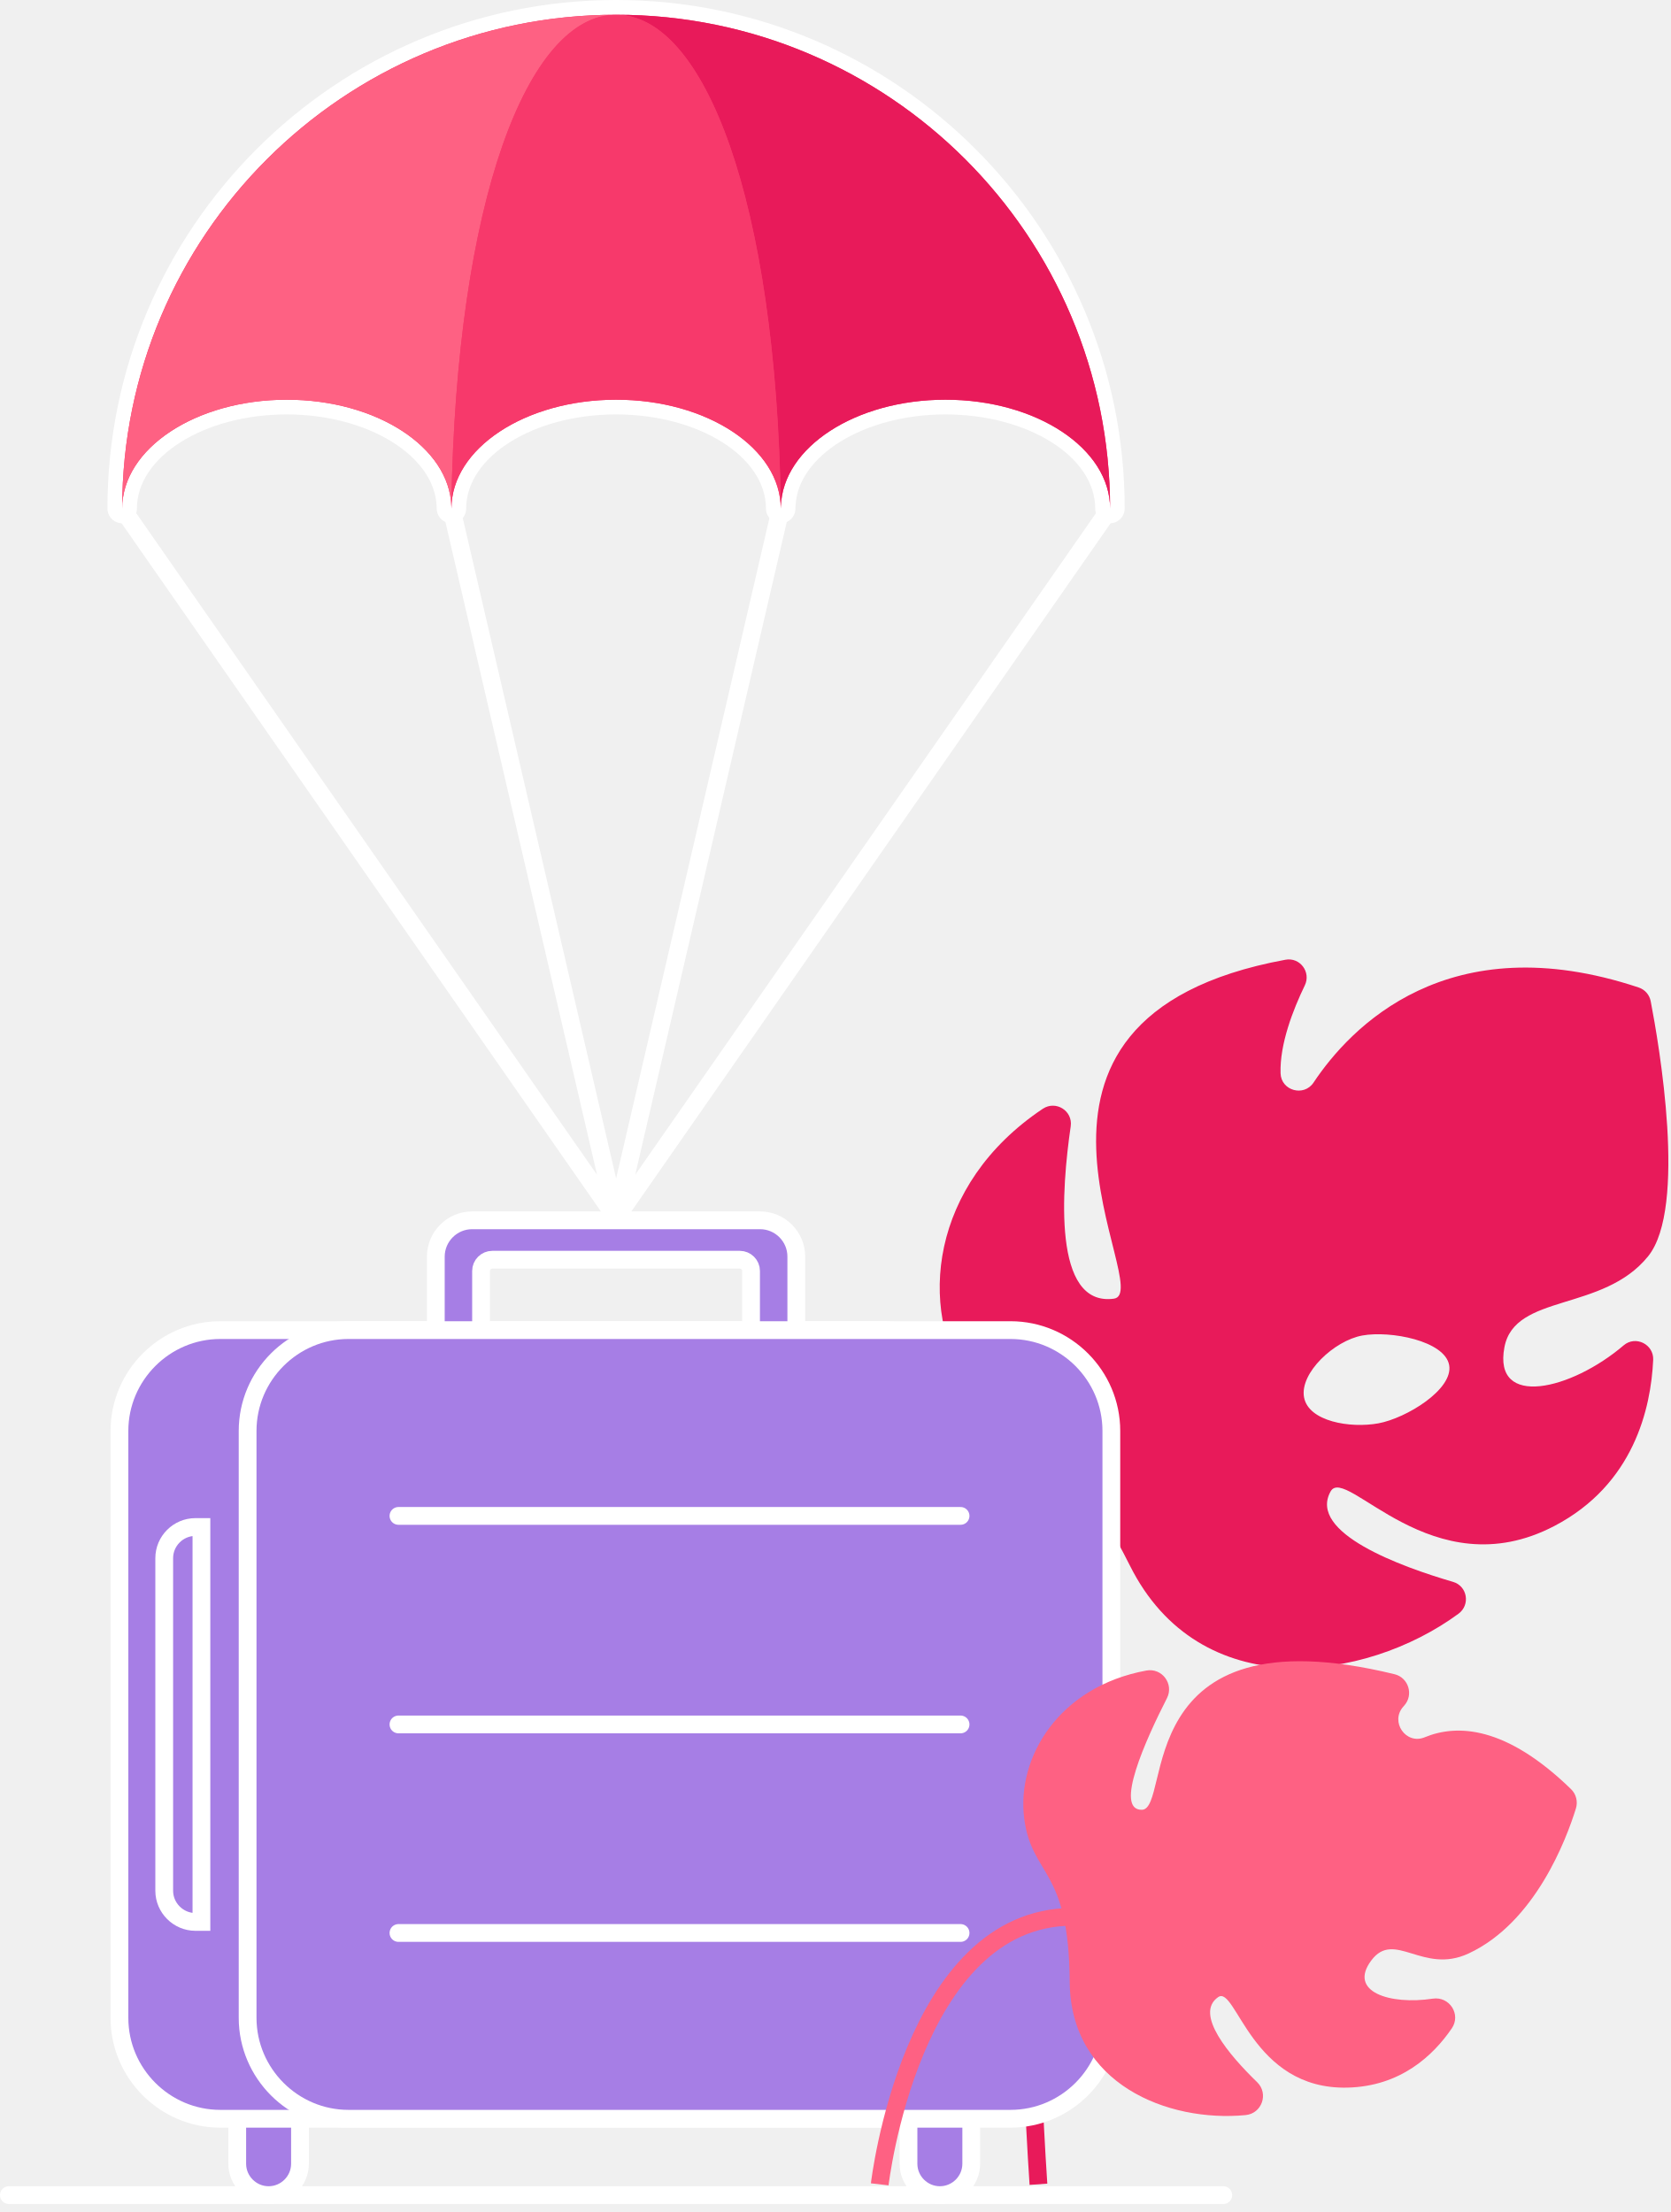
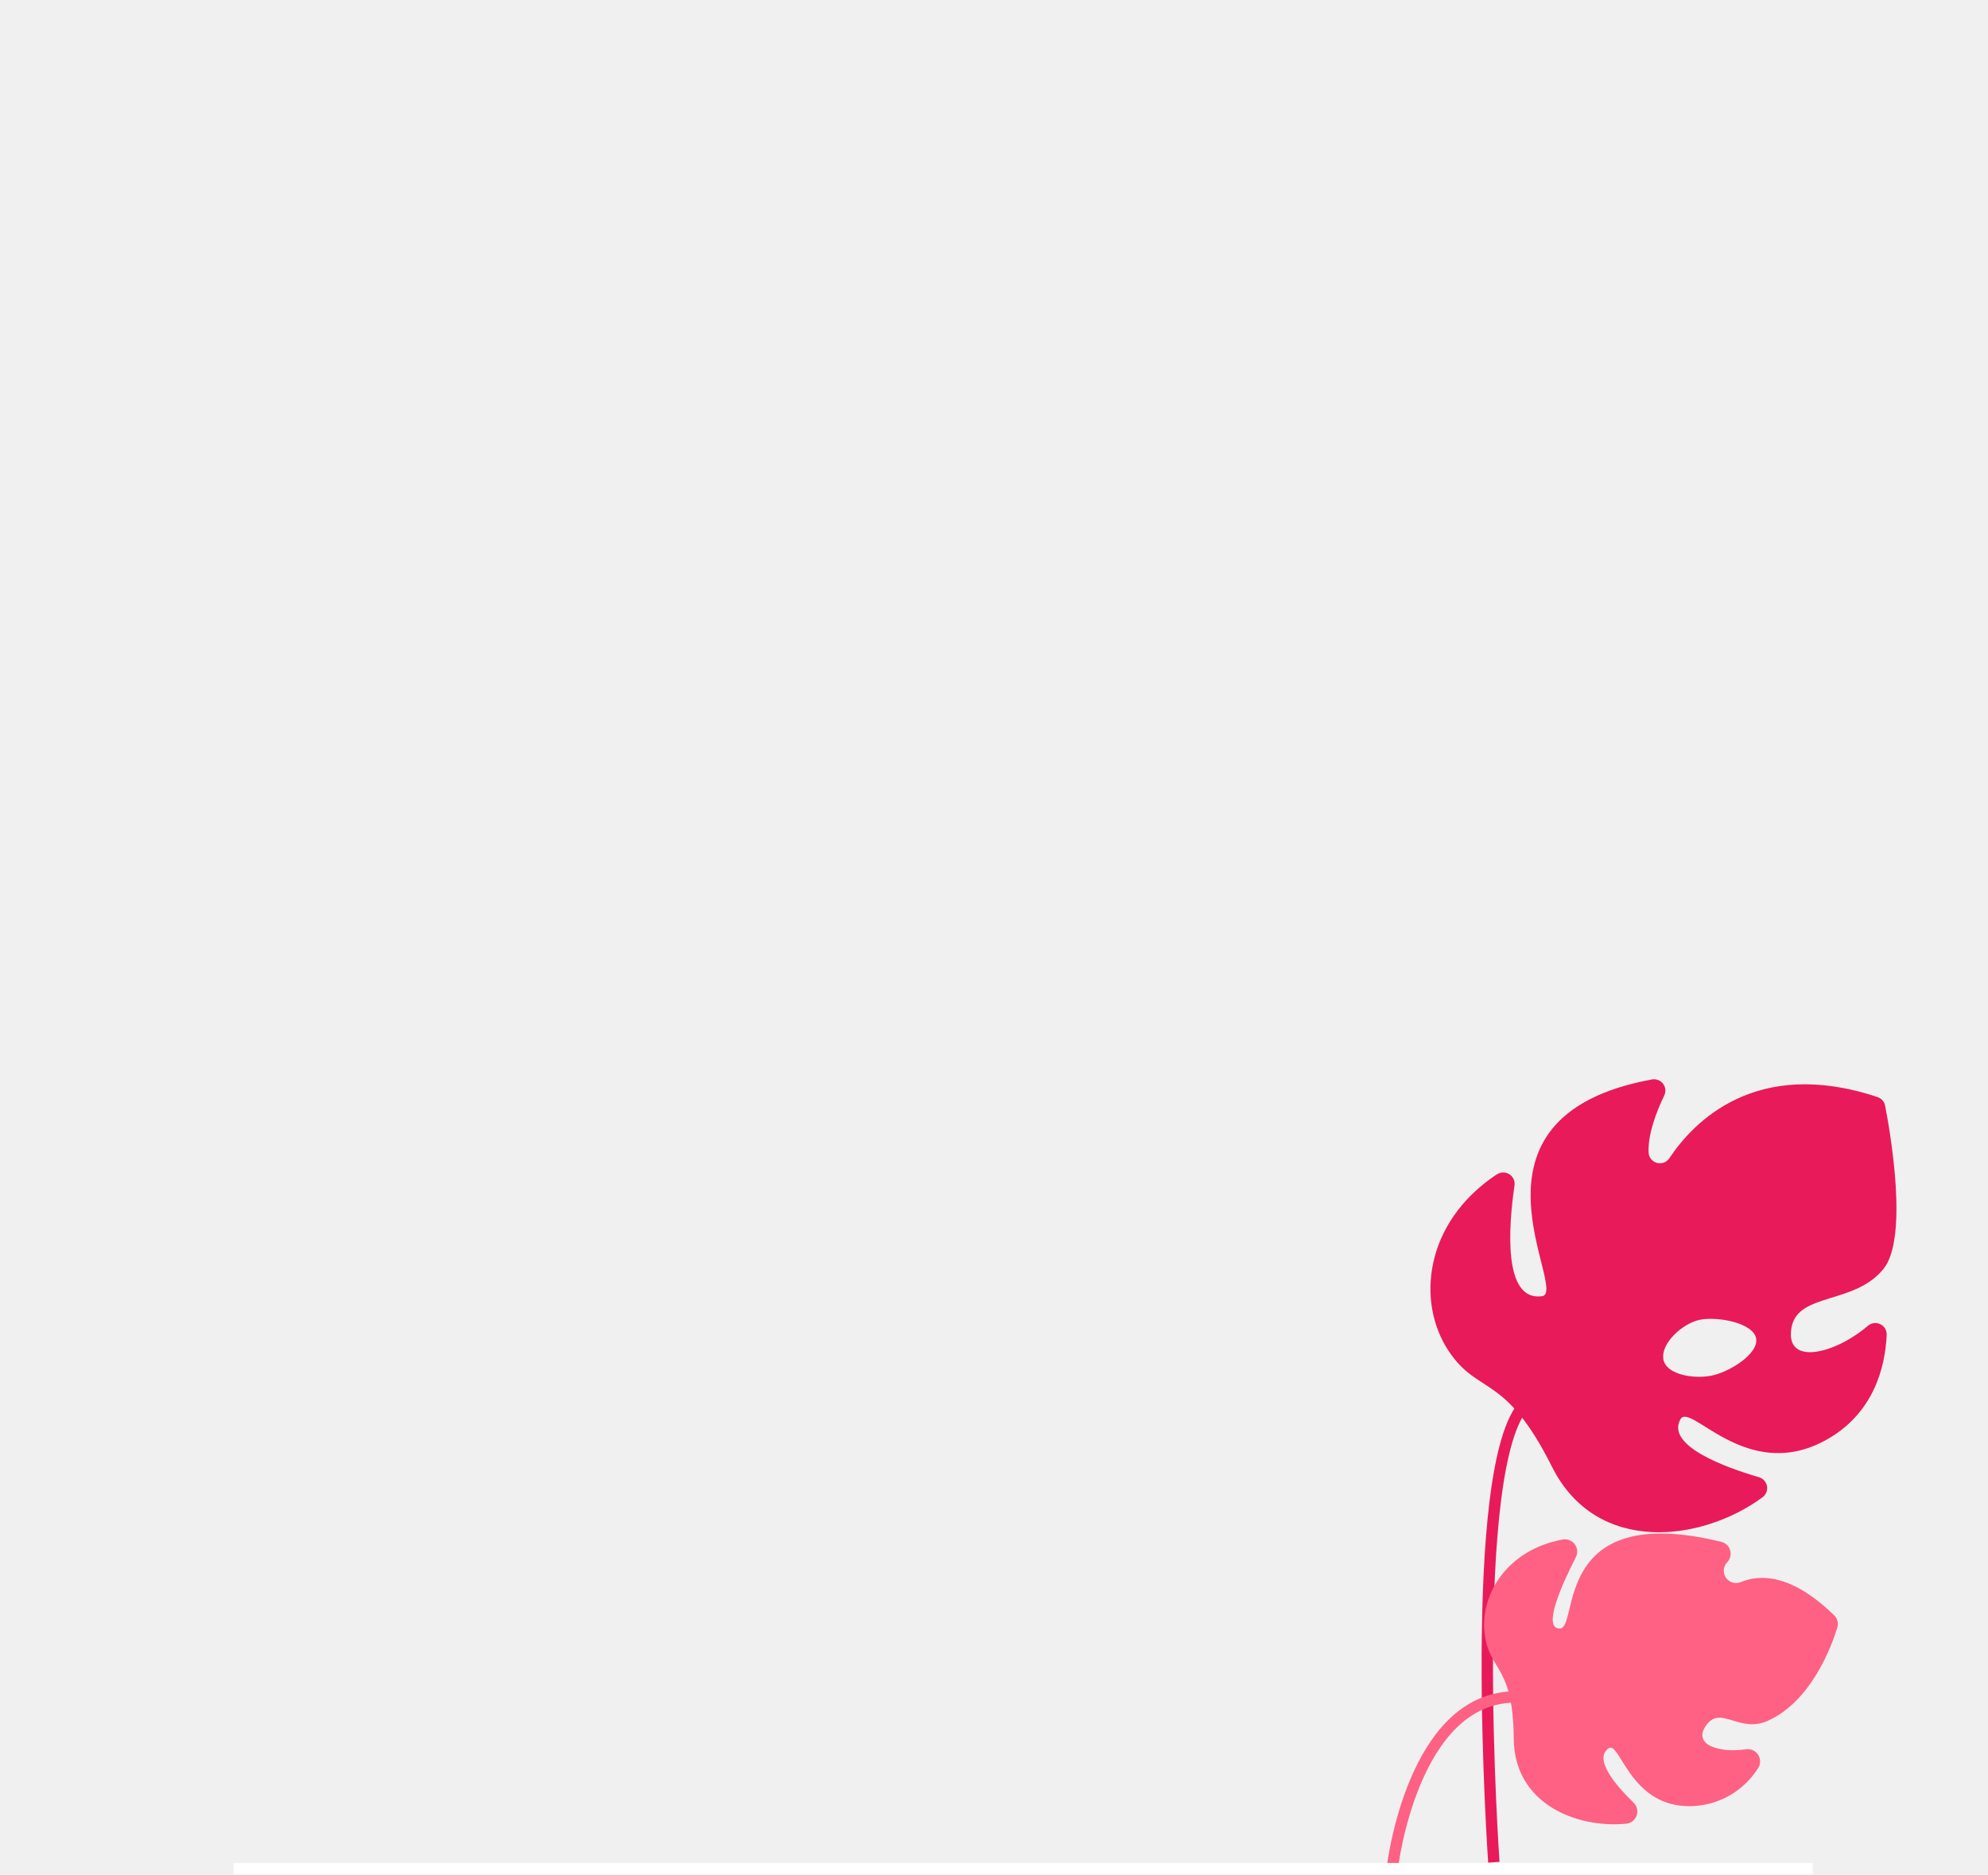
- <svg xmlns="http://www.w3.org/2000/svg" width="188" height="249" fill="none">
-   <path d="M117.345 124.816c1.467-.982 3.4.223 3.147 1.971-1.025 7.035-2.074 20.329 4.851 19.404 4.937-.658-16.654-31.533 19.318-38.156 1.632-.3 2.896 1.391 2.176 2.885-1.324 2.737-2.834 6.615-2.729 9.899.063 1.961 2.624 2.675 3.711 1.044 4.096-6.154 15.098-17.857 36.59-10.703.696.232 1.213.82 1.351 1.54.927 4.802 4.126 23.244-.289 28.716-5.088 6.312-15.025 4.144-16.174 10.249-1.3 6.906 7.513 4.825 13.421-.223 1.338-1.144 3.406-.116 3.322 1.642-.253 5.45-2.181 14.017-11.115 18.69-13.78 7.21-23.479-6.957-25.189-3.883-2.591 4.662 7.939 8.47 13.782 10.177 1.616.471 1.969 2.588.613 3.586-10.522 7.742-29.126 10.285-36.973-5.409-8.295-16.59-12.936-12.486-18.194-20.376-5.714-8.569-4.333-22.538 8.381-31.053zm29.403 32.469c.499 2.732 5.199 3.514 8.357 2.939 3.158-.577 8.473-3.832 7.974-6.563-.499-2.732-6.62-3.902-9.778-3.325-3.155.577-7.051 4.22-6.553 6.949z" fill="#E81A5A" />
-   <path d="M116.86 245.878s-4.908-70.272 5.541-80.722" stroke="#E81A5A" stroke-width="2" stroke-miterlimit="10" />
-   <path d="M1 247.1h136.663" stroke="#fff" stroke-width="2" stroke-miterlimit="10" stroke-linecap="round" />
-   <path d="M105.767 247.1c1.948 0 3.531-1.592 3.531-3.531v-5.065c0-1.948-1.592-3.531-3.531-3.531-1.948 0-3.531 1.591-3.531 3.531v5.065c0 1.939 1.591 3.531 3.531 3.531zM30.228 247.1c1.948 0 3.531-1.592 3.531-3.531v-5.065c0-1.948-1.591-3.531-3.531-3.531-1.948 0-3.531 1.591-3.531 3.531v5.065c0 1.939 1.591 3.531 3.531 3.531z" fill="#A67EE5" stroke="#fff" stroke-width="2" stroke-miterlimit="10" />
-   <path d="M24.79 238.504h74.503c6.242 0 11.348-5.106 11.348-11.348v-66.081c0-6.242-5.106-11.348-11.348-11.348h-74.503c-6.242 0-11.348 5.106-11.348 11.348v66.081c0 6.242 5.106 11.348 11.348 11.348z" fill="#A67EE5" stroke="#fff" stroke-width="2" stroke-miterlimit="10" />
-   <path d="M86.975 158.646v44.961M51.688 158.646v44.961" stroke="#fff" stroke-width="2" stroke-miterlimit="10" stroke-linecap="round" />
-   <path d="M53.13 137.368h32.402c2.246 0 4.078 1.832 4.078 4.078v16.007c0 .663-.53 1.193-1.194 1.193h-2.702c-.663 0-1.194-.53-1.194-1.193v-14.382c0-.696-.572-1.268-1.268-1.268H55.402c-.696 0-1.268.572-1.268 1.268v14.382c0 .663-.53 1.193-1.194 1.193h-2.702c-.663 0-1.194-.53-1.194-1.193v-16.007c.008-2.246 1.84-4.078 4.087-4.078z" fill="#A67EE5" stroke="#fff" stroke-width="2" stroke-miterlimit="10" />
-   <path d="M39.213 238.504h74.503c6.242 0 11.348-5.106 11.348-11.348v-66.081c0-6.242-5.106-11.348-11.348-11.348H39.213c-6.242 0-11.348 5.106-11.348 11.348v66.081c.008 6.242 5.114 11.348 11.348 11.348z" fill="#A67EE5" stroke="#fff" stroke-width="2" stroke-miterlimit="10" />
-   <path d="M108.096 170.641H44.841M108.096 194.116H44.841M108.096 217.591H44.841" stroke="#fff" stroke-width="2" stroke-miterlimit="10" stroke-linecap="round" />
-   <path d="M21.996 171.892h.671v44.455h-.671c-1.931 0-3.515-1.583-3.515-3.514v-37.418c-.008-1.939 1.575-3.523 3.515-3.523z" fill="#A67EE5" stroke="#fff" stroke-width="2" stroke-miterlimit="10" />
-   <path d="M69.336 137.078L13.749 57.245M69.336 137.078L50.801 57.245M87.862 57.245l-18.526 79.833M124.915 57.245l-55.579 79.833" stroke="#fff" stroke-width="2" stroke-miterlimit="10" stroke-linecap="round" stroke-linejoin="round" />
-   <path d="M124.915 58.074c-.456 0-.829-.373-.829-.829 0-6.3-7.941-11.422-17.698-11.422-9.557 0-17.498 5.023-17.689 11.19l-.008.232c0 .456-.373.829-.829.829-.456 0-.829-.373-.829-.829 0-6.3-7.941-11.422-17.697-11.422-9.756 0-17.697 5.123-17.697 11.422 0 .456-.373.829-.829.829-.456 0-.829-.373-.829-.829l-.008-.24c-.199-6.167-8.132-11.182-17.689-11.182-9.756 0-17.697 5.123-17.697 11.422 0 .456-.373.829-.829.829-.456 0-.829-.373-.829-.829C12.92 26.136 38.227.829 69.328.829c31.109 0 56.416 25.307 56.416 56.416 0 .456-.365.829-.829.829z" fill="#F7396B" />
-   <path d="M69.336 1.658c30.703 0 55.587 24.884 55.587 55.587 0-6.764-8.297-12.251-18.526-12.251-10.105 0-18.311 5.346-18.518 11.994 0 .083-.008.174-.008.257 0-6.764-8.297-12.251-18.526-12.251S50.801 50.481 50.801 57.245c0-.091-.008-.174-.008-.265-.216-6.64-8.422-11.986-18.518-11.986-10.237 0-18.526 5.487-18.526 12.251 0-30.703 24.884-55.587 55.587-55.587zm0-1.658c-31.565 0-57.245 25.68-57.245 57.245 0 .912.746 1.658 1.658 1.658.912 0 1.658-.746 1.658-1.658 0-5.844 7.568-10.594 16.869-10.594 9.11 0 16.678 4.659 16.86 10.378l.008.133v.083c0 .912.746 1.658 1.658 1.658.912 0 1.658-.738 1.658-1.658 0-5.844 7.568-10.594 16.868-10.594 9.3 0 16.869 4.75 16.869 10.594 0 .912.746 1.658 1.658 1.658.912 0 1.658-.746 1.658-1.658v-.075l.008-.133c.182-5.728 7.742-10.386 16.86-10.386 9.301 0 16.869 4.75 16.869 10.594 0 .912.746 1.658 1.657 1.658.912 0 1.658-.746 1.658-1.658C126.573 25.68 100.893 0 69.336 0z" fill="#fff" />
-   <path d="M69.336 1.658c9.922 0 18.021 20.897 18.543 55.33.207-6.648 8.414-11.994 18.518-11.994 10.237 0 18.526 5.487 18.526 12.251-.008-30.703-24.892-55.587-55.587-55.587z" fill="#E81A5A" />
-   <path d="M69.328 1.658c-30.695 0-55.579 24.884-55.579 55.587 0-6.764 8.297-12.251 18.526-12.251 10.096 0 18.302 5.346 18.518 11.986.522-34.425 8.612-55.322 18.535-55.322z" fill="#FE6183" />
-   <path d="M69.336 1.658c-9.931 0-18.021 20.897-18.543 55.322 0 .091.008.174.008.265 0-6.764 8.297-12.251 18.526-12.251 10.229 0 18.526 5.487 18.526 12.251 0-.091.008-.174.008-.257-.514-34.433-8.604-55.33-18.526-55.33z" fill="#F7396B" />
-   <path d="M176.796 201.401c.578.562.785 1.403.549 2.172-1.06 3.426-4.58 12.854-12.101 16.337-5.134 2.377-8.326-2.697-10.923.769-2.654 3.539 2.103 5.034 6.916 4.305 1.877-.285 3.211 1.775 2.141 3.343-2.101 3.076-5.771 6.521-11.725 6.671-10.845.269-12.553-11.584-14.569-10.186-2.722 1.885 1.269 6.548 4.386 9.573 1.325 1.285.54 3.531-1.297 3.706-8.763.839-19.719-3.51-19.794-15-.083-12.937-4.251-11.797-5.115-18.356-.906-6.881 3.883-14.876 13.744-16.686 1.762-.322 3.128 1.514 2.313 3.112-2.412 4.732-5.959 12.606-2.824 12.563 3.461-.048-1.578-22.578 28.432-15.263 1.584.384 2.181 2.329 1.089 3.539-.032.037-.067.075-.099.113-1.517 1.704.296 4.321 2.406 3.45 3.663-1.517 9.165-1.272 16.471 5.838z" fill="#FE6183" />
-   <path d="M99 245.886s3.48-30.113 21.701-30.113" stroke="#FE6183" stroke-width="2" stroke-miterlimit="10" />
+ <svg xmlns="http://www.w3.org/2000/svg" width="350" height="330" viewBox="0 0 350 330" fill="none">
+   <g id="scene">
+     <g id="leave_big" style="transform-origin: left bottom;">
+       <path id="Vector_7" d="M263.47 206.82C263.795 206.58 264.184 206.444 264.588 206.43C264.991 206.415 265.39 206.524 265.731 206.74C266.072 206.956 266.339 207.271 266.498 207.642C266.656 208.013 266.699 208.424 266.62 208.82C265.62 215.82 264.55 229.15 271.47 228.22C276.41 227.56 254.82 196.69 290.79 190.06C291.162 189.982 291.548 190.011 291.903 190.145C292.259 190.278 292.569 190.51 292.797 190.813C293.026 191.116 293.164 191.478 293.194 191.856C293.225 192.235 293.147 192.614 292.97 192.95C291.65 195.69 290.14 199.56 290.24 202.85C290.248 203.283 290.396 203.702 290.663 204.044C290.93 204.386 291.301 204.632 291.719 204.744C292.138 204.857 292.582 204.831 292.984 204.67C293.386 204.508 293.725 204.221 293.95 203.85C298.05 197.7 309.05 185.99 330.54 193.15C330.883 193.261 331.189 193.463 331.427 193.734C331.665 194.005 331.825 194.335 331.89 194.69C332.82 199.49 336.02 217.93 331.6 223.41C326.51 229.72 316.6 227.55 315.42 233.66C314.12 240.57 322.93 238.48 328.84 233.44C329.138 233.177 329.507 233.008 329.9 232.956C330.294 232.903 330.695 232.969 331.051 233.145C331.407 233.321 331.703 233.599 331.9 233.943C332.098 234.288 332.188 234.684 332.16 235.08C331.91 240.53 329.98 249.08 321.04 253.77C307.26 260.98 297.56 246.77 295.85 249.89C293.26 254.55 303.79 258.36 309.63 260.07C310.001 260.168 310.336 260.371 310.595 260.654C310.855 260.938 311.026 261.29 311.091 261.669C311.155 262.047 311.109 262.436 310.958 262.789C310.807 263.143 310.558 263.445 310.24 263.66C299.72 271.4 281.11 273.94 273.24 258.25C264.94 241.66 260.31 245.76 255.05 237.87C249.34 229.3 250.72 215.33 263.43 206.82H263.47ZM292.83 239.29C293.33 242.02 298.03 242.8 301.18 242.23C304.33 241.66 309.65 238.4 309.18 235.67C308.71 232.94 302.56 231.77 299.4 232.34C296.24 232.91 292.35 236.56 292.85 239.29" fill="#E81A5A" />
+       <path id="Vector_8" d="M263 327.88C263 327.88 258.09 257.61 268.54 247.16" stroke="#E81A5A" stroke-width="2" stroke-miterlimit="10" />
+       <animateTransform attributeName="transform" type="skewX" values="0; -7; 5; -3; 1.5; 0;" dur="4s" keyTimes="0; 0.2; 0.4; 0.6; 0.8; 1" keySplines="0.35, 0.06, 0.44, 0.91; 0.35, 0.06, 0.44, 0.91; 0.35, 0.06, 0.44, 0.91; 0.35, 0.06, 0.44, 0.91; 0.35, 0.06, 0.44, 0.91" calcMode="spline" repeatCount="indefinite" additive="sum" />
+     </g>
+     <g id="flying_prize" style="opacity: 0;">
+       <g id="suitcase" transform="translate(-65, -190)" style="transform-origin: center; transform-box: fill-box;">
+         <path id="Vector_9" d="M93.67 247.14C94.605 247.137 95.502 246.765 96.163 246.103C96.825 245.442 97.197 244.545 97.2 243.61V238.54C97.2 237.604 96.828 236.706 96.166 236.044C95.504 235.382 94.606 235.01 93.67 235.01C92.734 235.01 91.836 235.382 91.174 236.044C90.512 236.706 90.14 237.604 90.14 238.54V243.61C90.145 244.545 90.519 245.439 91.18 246.1C91.841 246.761 92.735 247.135 93.67 247.14" fill="#A67EE5" />
+         <path id="Vector_10" d="M93.67 247.14C94.605 247.137 95.502 246.765 96.163 246.103C96.825 245.442 97.197 244.545 97.2 243.61V238.54C97.2 237.604 96.828 236.706 96.166 236.044C95.504 235.382 94.606 235.01 93.67 235.01C92.734 235.01 91.836 235.382 91.174 236.044C90.512 236.706 90.14 237.604 90.14 238.54V243.61C90.145 244.545 90.519 245.439 91.18 246.1C91.841 246.761 92.735 247.135 93.67 247.14V247.14Z" stroke="white" stroke-width="2" stroke-miterlimit="10" />
+         <path id="Vector_11" d="M18.13 247.14C19.065 247.137 19.962 246.765 20.623 246.103C21.285 245.442 21.657 244.545 21.66 243.61V238.54C21.66 237.604 21.288 236.706 20.626 236.044C19.964 235.382 19.066 235.01 18.13 235.01C17.194 235.01 16.296 235.382 15.634 236.044C14.972 236.706 14.6 237.604 14.6 238.54V243.61C14.603 244.545 14.975 245.442 15.637 246.103C16.298 246.765 17.195 247.137 18.13 247.14" fill="#A67EE5" />
+         <path id="Vector_12" d="M18.13 247.14C19.065 247.137 19.962 246.765 20.623 246.103C21.285 245.442 21.657 244.545 21.66 243.61V238.54C21.66 237.604 21.288 236.706 20.626 236.044C19.964 235.382 19.066 235.01 18.13 235.01C17.194 235.01 16.296 235.382 15.634 236.044C14.972 236.706 14.6 237.604 14.6 238.54V243.61C14.603 244.545 14.975 245.442 15.637 246.103C16.298 246.765 17.195 247.137 18.13 247.14V247.14Z" stroke="white" stroke-width="2" stroke-miterlimit="10" />
+         <path id="Vector_13" d="M12.7 238.55H87.2C90.208 238.542 93.09 237.344 95.217 235.217C97.344 233.09 98.542 230.208 98.55 227.2V161.12C98.542 158.112 97.344 155.23 95.217 153.103C93.09 150.976 90.208 149.778 87.2 149.77H12.7C9.692 149.778 6.81 150.976 4.683 153.103C2.556 155.23 1.358 158.112 1.35 161.12V227.2C1.358 230.208 2.556 233.09 4.683 235.217C6.81 237.344 9.692 238.542 12.7 238.55" fill="#A67EE5" />
+         <path id="Vector_14" d="M87.2 149.77H12.7C6.432 149.77 1.35 154.852 1.35 161.12V227.2C1.35 233.468 6.432 238.55 12.7 238.55H87.2C93.468 238.55 98.55 233.468 98.55 227.2V161.12C98.55 154.852 93.468 149.77 87.2 149.77Z" stroke="white" stroke-width="2" stroke-miterlimit="10" />
+         <path id="Vector_15" d="M41.04 137.41H73.44C74.521 137.413 75.558 137.843 76.322 138.608C77.087 139.373 77.517 140.409 77.52 141.49V157.49C77.52 157.806 77.395 158.108 77.171 158.331C76.948 158.555 76.646 158.68 76.33 158.68H73.63C73.314 158.68 73.012 158.555 72.788 158.331C72.565 158.108 72.44 157.806 72.44 157.49V143.12C72.44 142.783 72.306 142.46 72.068 142.222C71.83 141.984 71.507 141.85 71.17 141.85H43.31C42.973 141.85 42.65 141.984 42.412 142.222C42.174 142.46 42.04 142.783 42.04 143.12V157.5C42.04 157.816 41.915 158.118 41.691 158.341C41.468 158.565 41.166 158.69 40.85 158.69H38.15C37.834 158.69 37.532 158.565 37.309 158.341C37.085 158.118 36.96 157.816 36.96 157.5V141.5C36.965 140.418 37.398 139.382 38.164 138.617C38.931 137.853 39.968 137.423 41.05 137.42" fill="#A67EE5" />
+         <path id="Vector_16" d="M41.04 137.41H73.44C74.521 137.413 75.558 137.843 76.322 138.608C77.087 139.373 77.517 140.409 77.52 141.49V157.49C77.52 157.806 77.395 158.108 77.171 158.331C76.948 158.555 76.646 158.68 76.33 158.68H73.63C73.314 158.68 73.012 158.555 72.788 158.331C72.565 158.108 72.44 157.806 72.44 157.49V143.12C72.44 142.783 72.306 142.46 72.068 142.222C71.83 141.984 71.507 141.85 71.17 141.85H43.31C42.973 141.85 42.65 141.984 42.412 142.222C42.174 142.46 42.04 142.783 42.04 143.12V157.5C42.04 157.816 41.915 158.118 41.691 158.341C41.468 158.565 41.166 158.69 40.85 158.69H38.15C37.834 158.69 37.532 158.565 37.309 158.341C37.085 158.118 36.96 157.816 36.96 157.5V141.5C36.963 140.418 37.393 139.381 38.157 138.614C38.922 137.848 39.958 137.415 41.04 137.41Z" stroke="white" stroke-width="2" stroke-miterlimit="10" />
+         <path id="Vector_17" d="M27.12 238.55H101.62C104.628 238.542 107.51 237.344 109.637 235.217C111.764 233.09 112.962 230.208 112.97 227.2V161.12C112.962 158.112 111.764 155.23 109.637 153.103C107.51 150.976 104.628 149.778 101.62 149.77H27.12C24.114 149.781 21.234 150.98 19.11 153.107C16.985 155.233 15.788 158.114 15.78 161.12V227.2C15.79 230.207 16.99 233.088 19.116 235.214C21.242 237.34 24.123 238.539 27.13 238.55" fill="#A67EE5" />
+         <path id="Vector_18" d="M27.12 238.55H101.62C104.628 238.542 107.51 237.344 109.637 235.217C111.764 233.09 112.962 230.208 112.97 227.2V161.12C112.962 158.112 111.764 155.23 109.637 153.103C107.51 150.976 104.628 149.778 101.62 149.77H27.12C24.114 149.781 21.234 150.98 19.11 153.107C16.985 155.233 15.788 158.114 15.78 161.12V227.2C15.79 230.205 16.988 233.085 19.112 235.211C21.236 237.336 24.115 238.537 27.12 238.55V238.55Z" stroke="white" stroke-width="2" stroke-miterlimit="10" />
+         <path id="Vector_19" d="M96 170.69H32.75" stroke="white" stroke-width="2" stroke-miterlimit="10" stroke-linecap="round" />
+         <path id="Vector_20" d="M96 194.16H32.75" stroke="white" stroke-width="2" stroke-miterlimit="10" stroke-linecap="round" />
+         <path id="Vector_21" d="M96 217.64H32.75" stroke="white" stroke-width="2" stroke-miterlimit="10" stroke-linecap="round" />
+         <path id="Vector_22" d="M9.9 171.94H10.57V216.4H9.9C8.969 216.397 8.077 216.027 7.417 215.37C6.758 214.712 6.385 213.821 6.38 212.89V175.46C6.38 174.998 6.471 174.54 6.648 174.113C6.825 173.686 7.084 173.298 7.411 172.971C7.738 172.644 8.126 172.385 8.553 172.208C8.98 172.031 9.438 171.94 9.9 171.94" fill="#A67EE5" />
+         <path id="Vector_23" d="M9.9 171.94H10.57V216.4H9.9C8.969 216.397 8.077 216.027 7.417 215.37C6.758 214.712 6.385 213.821 6.38 212.89V175.46C6.38 174.527 6.751 173.631 7.411 172.971C8.071 172.311 8.966 171.94 9.9 171.94V171.94Z" stroke="white" stroke-width="2" stroke-miterlimit="10" />
+       </g>
+       <g id="parachute" transform="translate(-65, -190)">
+         <path id="Vector_24" d="M57.24 137.12L1.65 57.29" stroke="white" stroke-width="2" stroke-linecap="round" stroke-linejoin="round" />
+         <path id="Vector_25" d="M57.24 137.12L38.71 57.29" stroke="white" stroke-width="2" stroke-linecap="round" stroke-linejoin="round" />
+         <path id="Vector_26" d="M75.77 57.29L57.24 137.12" stroke="white" stroke-width="2" stroke-linecap="round" stroke-linejoin="round" />
+         <path id="Vector_27" d="M112.82 57.29L57.24 137.12" stroke="white" stroke-width="2" stroke-linecap="round" stroke-linejoin="round" />
+         <g id="Group_3">
+           <path id="Vector_28" d="M57.24 1.7C71.97 1.711 86.094 7.568 96.508 17.986C106.922 28.404 112.775 42.53 112.78 57.26C112.78 50.5 104.48 45.01 94.25 45.01C84.02 45.01 75.94 50.36 75.73 57.01C75.73 57.09 75.73 57.18 75.73 57.27C75.73 50.51 67.43 45.02 57.2 45.02C46.97 45.02 38.66 50.51 38.66 57.27C38.66 57.18 38.66 57.1 38.66 57.01C38.44 50.37 30.24 45.01 20.14 45.01C10.04 45.01 1.62 50.5 1.62 57.26C1.619 49.959 3.056 42.73 5.849 35.985C8.642 29.24 12.737 23.111 17.899 17.949C23.061 12.787 29.19 8.692 35.935 5.899C42.68 3.106 49.909 1.669 57.21 1.67L57.24 1.7ZM57.21 0.01C42.038 0.036 27.496 6.078 16.771 16.81C6.047 27.542 0.016 42.088 0 57.26C-2.59869e-08 57.478 0.043 57.694 0.126 57.895C0.21 58.097 0.332 58.28 0.486 58.434C0.64 58.588 0.823 58.71 1.025 58.794C1.226 58.877 1.442 58.92 1.66 58.92C1.878 58.92 2.094 58.877 2.295 58.794C2.497 58.71 2.68 58.588 2.834 58.434C2.988 58.28 3.11 58.097 3.194 57.895C3.277 57.694 3.32 57.478 3.32 57.26C3.32 51.42 10.89 46.67 20.19 46.67C29.3 46.67 36.87 51.33 37.05 57.05V57.26C37.05 57.7 37.225 58.123 37.536 58.434C37.847 58.745 38.27 58.92 38.71 58.92C39.15 58.92 39.572 58.745 39.884 58.434C40.195 58.123 40.37 57.7 40.37 57.26C40.37 51.42 47.94 46.67 57.24 46.67C66.54 46.67 74.11 51.42 74.11 57.26C74.11 57.7 74.285 58.123 74.596 58.434C74.907 58.745 75.33 58.92 75.77 58.92C76.21 58.92 76.632 58.745 76.944 58.434C77.255 58.123 77.43 57.7 77.43 57.26V57.05C77.61 51.32 85.17 46.66 94.29 46.66C103.59 46.66 111.16 51.41 111.16 57.25C111.16 57.69 111.335 58.112 111.646 58.424C111.958 58.735 112.38 58.91 112.82 58.91C113.26 58.91 113.682 58.735 113.994 58.424C114.305 58.112 114.48 57.69 114.48 57.25C114.467 42.074 108.434 27.523 97.704 16.79C86.975 6.057 72.426 0.019 57.25 0" fill="white" />
+           <path id="Vector_29" d="M57.24 1.7C67.16 1.7 75.24 22.6 75.78 57.03C75.99 50.38 84.19 45.03 94.3 45.03C104.41 45.03 112.78 50.53 112.78 57.26C112.78 42.517 106.923 28.377 96.498 17.952C86.073 7.527 71.933 1.67 57.19 1.67" fill="#E81A5A" />
+           <path id="Vector_30" d="M57.23 1.7C42.493 1.7 28.359 7.553 17.936 17.972C7.513 28.391 1.655 42.523 1.65 57.26C1.65 50.5 9.95 45.01 20.17 45.01C30.39 45.01 38.47 50.36 38.69 57.01C39.21 22.58 47.3 1.69 57.22 1.69" fill="#FE6183" />
+           <path id="Vector_31" d="M57.24 1.7C47.31 1.7 39.24 22.6 38.7 57.02C38.7 57.11 38.7 57.19 38.7 57.28C38.7 50.52 47 45.03 57.23 45.03C67.46 45.03 75.78 50.53 75.78 57.26C75.78 57.17 75.78 57.09 75.78 57C75.27 22.57 67.18 1.67 57.26 1.67" fill="#F7396B" />
+         </g>
+       </g>
+       <animateMotion id="fly_prize_motion" dur="1.5s" begin="first_cloud_appear.end + 0.5s" fill="freeze">
+         <mpath href="#suitcase_path" />
+       </animateMotion>
+       <animateTransform begin="fly_prize_motion.begin" from="0" to="1" dur="1.5s" attributeName="transform" fill="freeze" additive="sum" type="scale" />
+       <animateTransform begin="fly_prize_motion.begin" dur="1.5s" values="30; -30; 20; 18.29; -6.48; 0" keyTimes="0; 0.316; 0.605; 0.737; 0.863; 1" keySplines="0.33, 0, 0.67, 1; 0.33, 0, 0.67, 1; 0.33, 0, 0.67, 1; 0.33, 0, 0.67, 1; 0.17, 0, 0.83, 1" fill="freeze" additive="sum" calcMode="spline" type="rotate" attributeName="transform" />
+       <animate attributeType="CSS" attributeName="opacity" from="0" to="1" dur="0.01s" begin="fly_prize_motion.begin" calcMode="discrete" fill="freeze" />
+       <deff>
+         <path id="suitcase_path" d="M179,111c24.19-9.24,29.8-15.84,29.42-20.44C207.18,75.43,138.73,51.78,96,84c-2.93,2.21-31.66,24.52-29,54,3.54,39.18,59.83,61.15,75.7,67.35,53.65,20.94,94.43,8.79,101.78,27.18,2.89,7.25.78,19.69-21.48,42.47" fill="none" stroke="#000" stroke-miterlimit="10" />
+       </deff>
+     </g>
+     <g id="clouds">
+       <g id="cloud_small" style="opacity:0">
+         <path id="Vector" d="M65.43 77.72H105.21" stroke="white" stroke-width="2" stroke-miterlimit="10" stroke-linecap="round" />
+         <g id="Group">
+           <path id="Vector_2" d="M85.22 67.45H57.86C57.86 64.161 56.554 61.007 54.228 58.682C51.903 56.356 48.749 55.05 45.46 55.05C42.171 55.05 39.017 56.356 36.692 58.682C34.366 61.007 33.06 64.161 33.06 67.45H15.13" stroke="white" stroke-width="2" stroke-miterlimit="10" stroke-linecap="round" />
+           <path id="Vector_3" d="M93.48 67.45H115.68" stroke="white" stroke-width="2" stroke-miterlimit="10" stroke-linecap="round" />
+         </g>
+         <animate id="first_cloud_appear" attributeType="CSS" attributeName="opacity" from="0" to="1" dur="0.3s" begin="1s" fill="freeze" />
+         <animateMotion id="first_cloud_slide" from="50, 0" to="0, 0" dur="0.3s" begin="first_cloud_appear.begin" fill="freeze" />
+       </g>
+       <g id="cloud_big" style="opacity:0">
+         <path id="Vector_4" d="M272.13 145.27H311.9" stroke="white" stroke-width="2" stroke-miterlimit="10" stroke-linecap="round" />
+         <path id="Vector_5" d="M300.17 135H322.37" stroke="white" stroke-width="2" stroke-miterlimit="10" stroke-linecap="round" />
+         <g id="Group_2">
+           <path id="Vector_6" d="M235.77 119H216.32C216.198 110.896 213.305 103.078 208.124 96.846C202.942 90.614 195.784 86.344 187.838 84.744C179.893 83.144 171.64 84.312 164.45 88.054C157.261 91.795 151.569 97.885 148.32 105.31C144.377 103.122 139.939 101.982 135.43 102C130.068 102.018 124.835 103.649 120.412 106.681C115.989 109.713 112.581 114.005 110.63 119H95.48C92.695 119 90.025 120.106 88.055 122.075C86.086 124.045 84.98 126.715 84.98 129.5C84.98 132.285 86.086 134.956 88.055 136.925C90.025 138.894 92.695 140 95.48 140H235.78C238.565 140 241.235 138.894 243.205 136.925C245.174 134.956 246.28 132.285 246.28 129.5C246.28 126.715 245.174 124.045 243.205 122.075C241.235 120.106 238.565 119 235.78 119" fill="white" />
+         </g>
+         <animate id="second_cloud_appear" attributeType="CSS" attributeName="opacity" from="0" to="1" dur="0.3s" begin="first_cloud_appear.begin + 0.1s" fill="freeze" />
+         <animateMotion id="second_cloud_slide" from="50, 0" to="0, 0" calcMode="spline" keySplines="0.2 0.65 0.2 1" dur="0.3s" begin="second_cloud_appear.begin" fill="freeze" />
+       </g>
+       <animateMotion id="clouds_slide" from="0, 0" to="0, -100" calcMode="spline" keySplines="0.2 0.65 0.2 1" dur="0.5s" begin="fly_prize_motion.begin + 0.4s" fill="freeze" />
+       <animate id="clouds_disappear" attributeType="CSS" attributeName="opacity" from="1" to="0" dur="0.3s" begin="clouds_slide.begin + 0.1s" fill="freeze" />
+     </g>
+     <g id="leave_small" style="transform-origin: left bottom;">
+       <path id="Vector_32" d="M322.92 284.4C323.203 284.676 323.404 285.024 323.501 285.407C323.598 285.79 323.588 286.193 323.47 286.57C322.41 290 318.89 299.42 311.37 302.91C306.24 305.29 303.04 300.21 300.45 303.68C297.86 307.15 302.55 308.68 307.37 307.99C307.786 307.922 308.213 307.977 308.599 308.149C308.984 308.32 309.311 308.601 309.538 308.956C309.766 309.311 309.885 309.726 309.88 310.147C309.874 310.569 309.746 310.98 309.51 311.33C308.252 313.319 306.524 314.968 304.479 316.131C302.433 317.294 300.132 317.936 297.78 318C286.94 318.27 285.23 306.42 283.21 307.81C280.49 309.7 284.48 314.36 287.6 317.38C287.899 317.667 288.109 318.034 288.206 318.437C288.302 318.84 288.28 319.262 288.143 319.653C288.006 320.044 287.76 320.388 287.433 320.642C287.106 320.897 286.713 321.053 286.3 321.09C277.54 321.93 266.58 317.58 266.5 306.09C266.42 293.15 262.25 294.29 261.39 287.74C260.48 280.86 265.27 272.86 275.13 271.05C275.527 270.978 275.935 271.018 276.31 271.166C276.685 271.314 277.011 271.563 277.252 271.887C277.492 272.211 277.637 272.595 277.67 272.997C277.704 273.398 277.624 273.801 277.44 274.16C275.03 278.89 271.44 286.76 274.62 286.72C278.08 286.72 273.04 264.14 303.05 271.46C303.412 271.549 303.745 271.731 304.016 271.987C304.287 272.243 304.487 272.565 304.597 272.921C304.707 273.278 304.722 273.657 304.642 274.021C304.562 274.385 304.389 274.722 304.14 275L304.04 275.11C303.713 275.473 303.519 275.935 303.489 276.422C303.459 276.91 303.595 277.392 303.874 277.793C304.154 278.193 304.56 278.486 305.028 278.626C305.496 278.765 305.997 278.742 306.45 278.56C310.11 277.04 315.61 277.29 322.92 284.4" fill="#FE6183" />
+       <path id="Vector_33" d="M245.13 328.88C245.13 328.88 248.61 298.77 266.83 298.77" stroke="#FE6183" stroke-width="2" stroke-miterlimit="10" />
+       <animateTransform attributeName="transform" type="skewX" values="0; -7; 5; -3; 1.5; 0;" dur="2s" keyTimes="0; 0.2; 0.4; 0.6; 0.8; 1" keySplines="0.35, 0.06, 0.44, 0.91; 0.35, 0.06, 0.44, 0.91; 0.35, 0.06, 0.44, 0.91; 0.35, 0.06, 0.44, 0.91; 0.35, 0.06, 0.44, 0.91" calcMode="spline" repeatCount="indefinite" additive="sum" />
+     </g>
+     <g id="ground">
+       <path id="Vector_34" d="M41.13 329H319.13" stroke="white" stroke-width="2" />
+     </g>
+   </g>
</svg>
